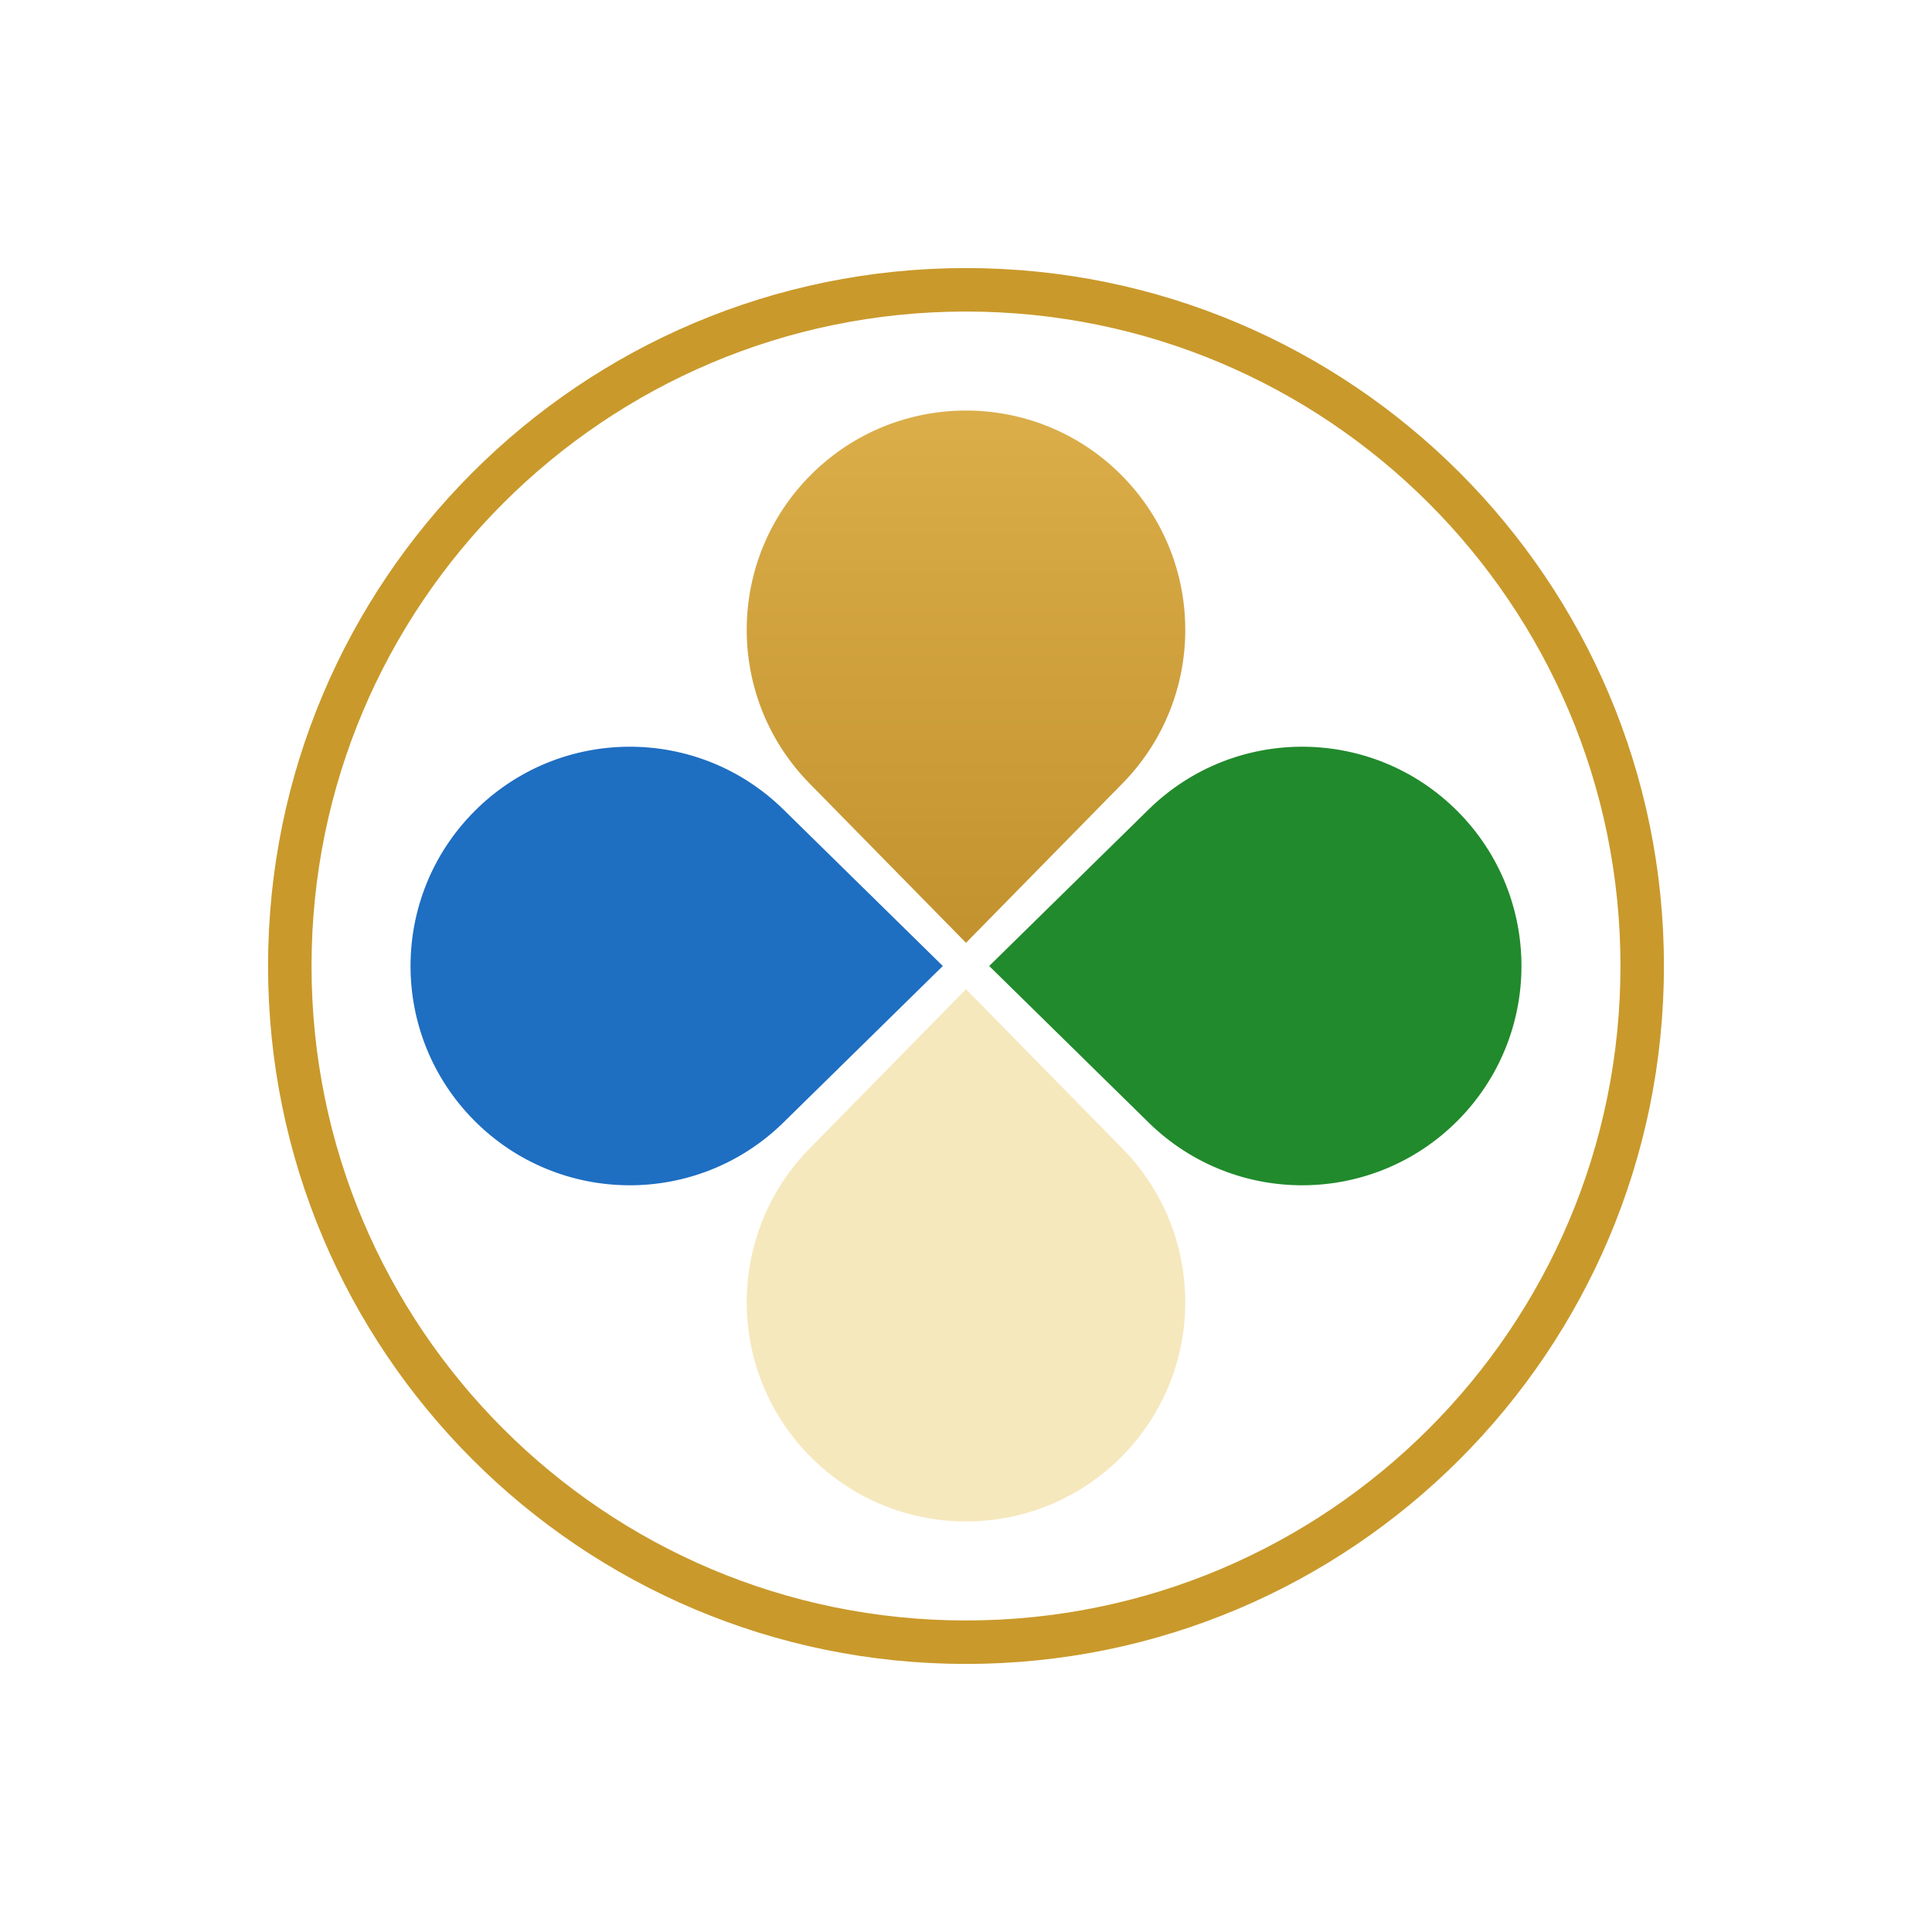
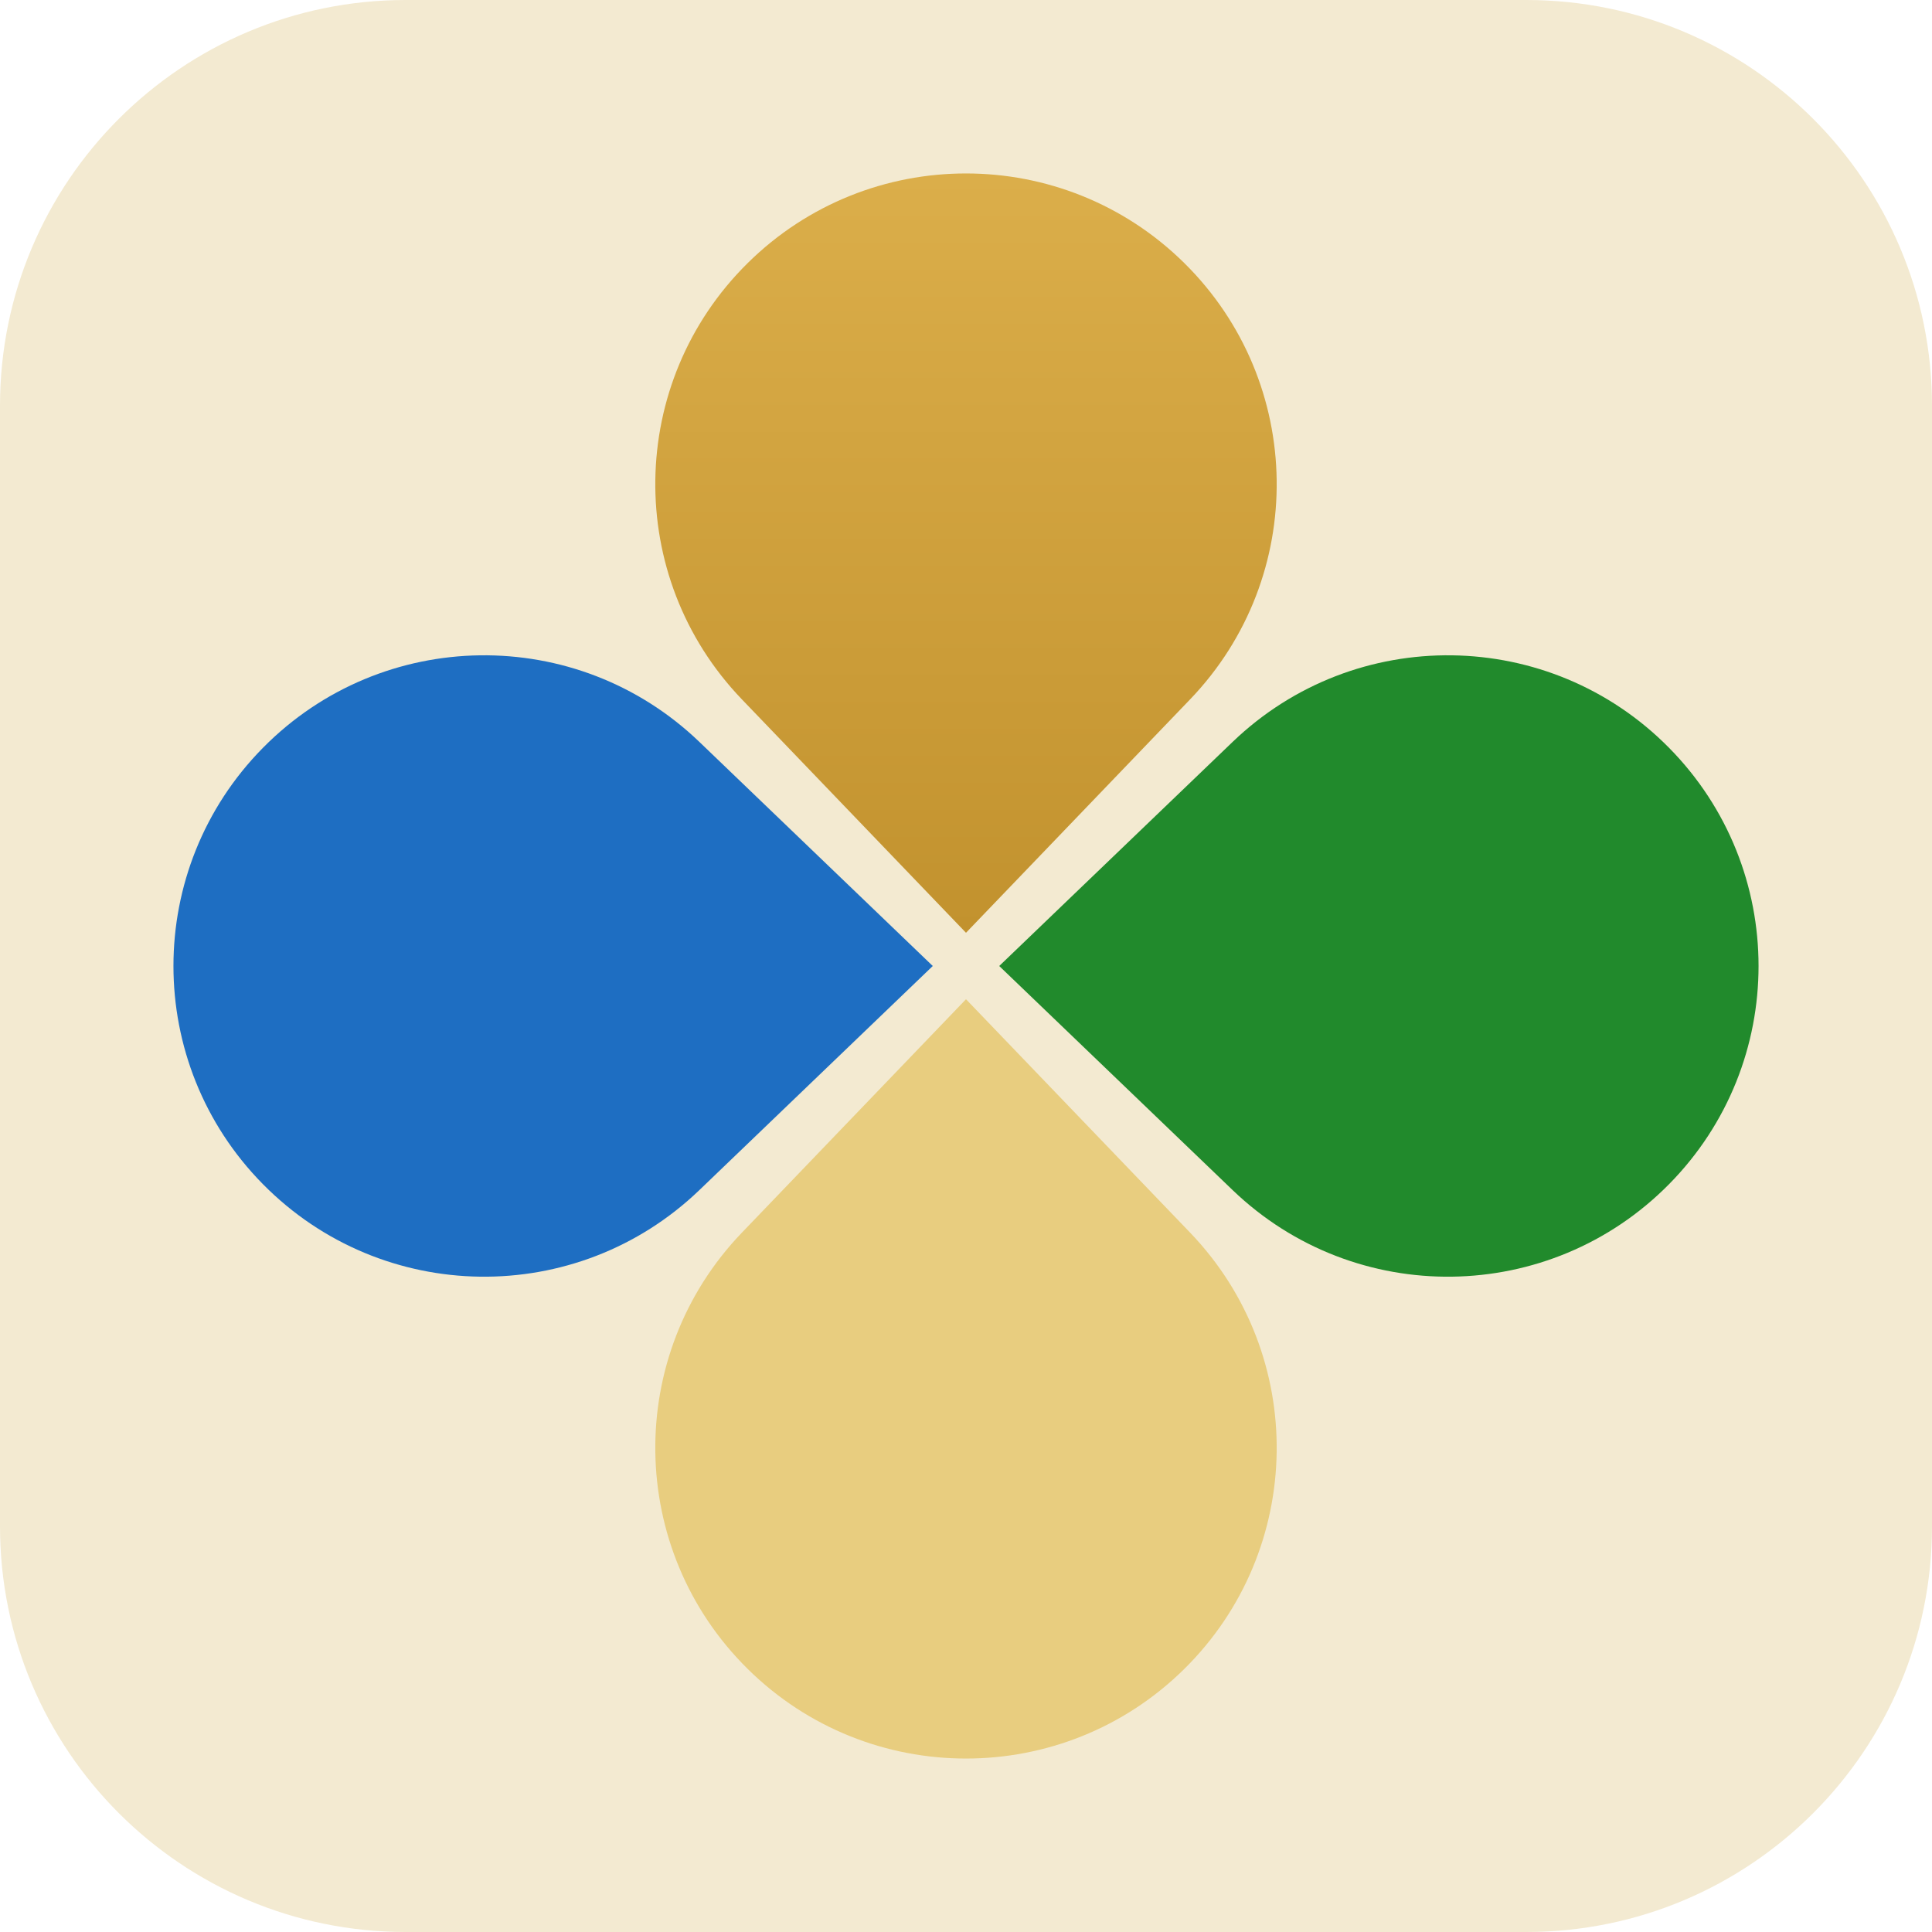
<svg xmlns="http://www.w3.org/2000/svg" viewBox="0 0 200 200" width="200" height="200" role="img" aria-label="EnerTchad">
  <defs>
    <linearGradient id="pg" x1="0" y1="0" x2="0" y2="1">
      <stop offset="0" stop-color="#DBAE4A" />
      <stop offset="1" stop-color="#C2922E" />
    </linearGradient>
  </defs>
-   <circle cx="100" cy="100" r="70" fill="none" stroke="#C9992B" stroke-width="4.5" />
-   <path d="M100.00 97.60 L116.20 81.10 A22.7 22.7 0 1 0 83.80 81.10 Z" fill="url(#pg)" />
-   <path d="M97.60 100.00 L81.10 83.80 A22.7 22.7 0 1 0 81.10 116.20 Z" fill="#1E6EC2" />
-   <path d="M102.40 100.00 L118.90 116.20 A22.7 22.7 0 1 0 118.90 83.80 Z" fill="#218A2C" />
-   <path d="M100.00 102.40 L83.80 118.90 A22.7 22.7 0 1 0 116.20 118.90 Z" fill="#F6E8BD" />
+   <rect width="200" height="200" rx="42" fill="#F3EAD1" />
+   <g transform="translate(100 100) scale(0.86) translate(-100 -100)">
+     <path d="M100.00 96.00 L126.98 67.90 A37.4 37.4 0 1 0 73.02 67.90 Z" fill="url(#pg)" />
+     <path d="M96.00 100.00 L67.90 73.02 A37.4 37.4 0 1 0 67.90 126.98 Z" fill="#1E6EC2" />
+     <path d="M104.00 100.00 L132.10 126.98 A37.4 37.4 0 1 0 132.10 73.02 Z" fill="#218A2C" />
+     <path d="M100.00 104.00 L73.02 132.10 A37.4 37.4 0 1 0 126.98 132.10 Z" fill="#E8CD7F" />
+   </g>
</svg>
